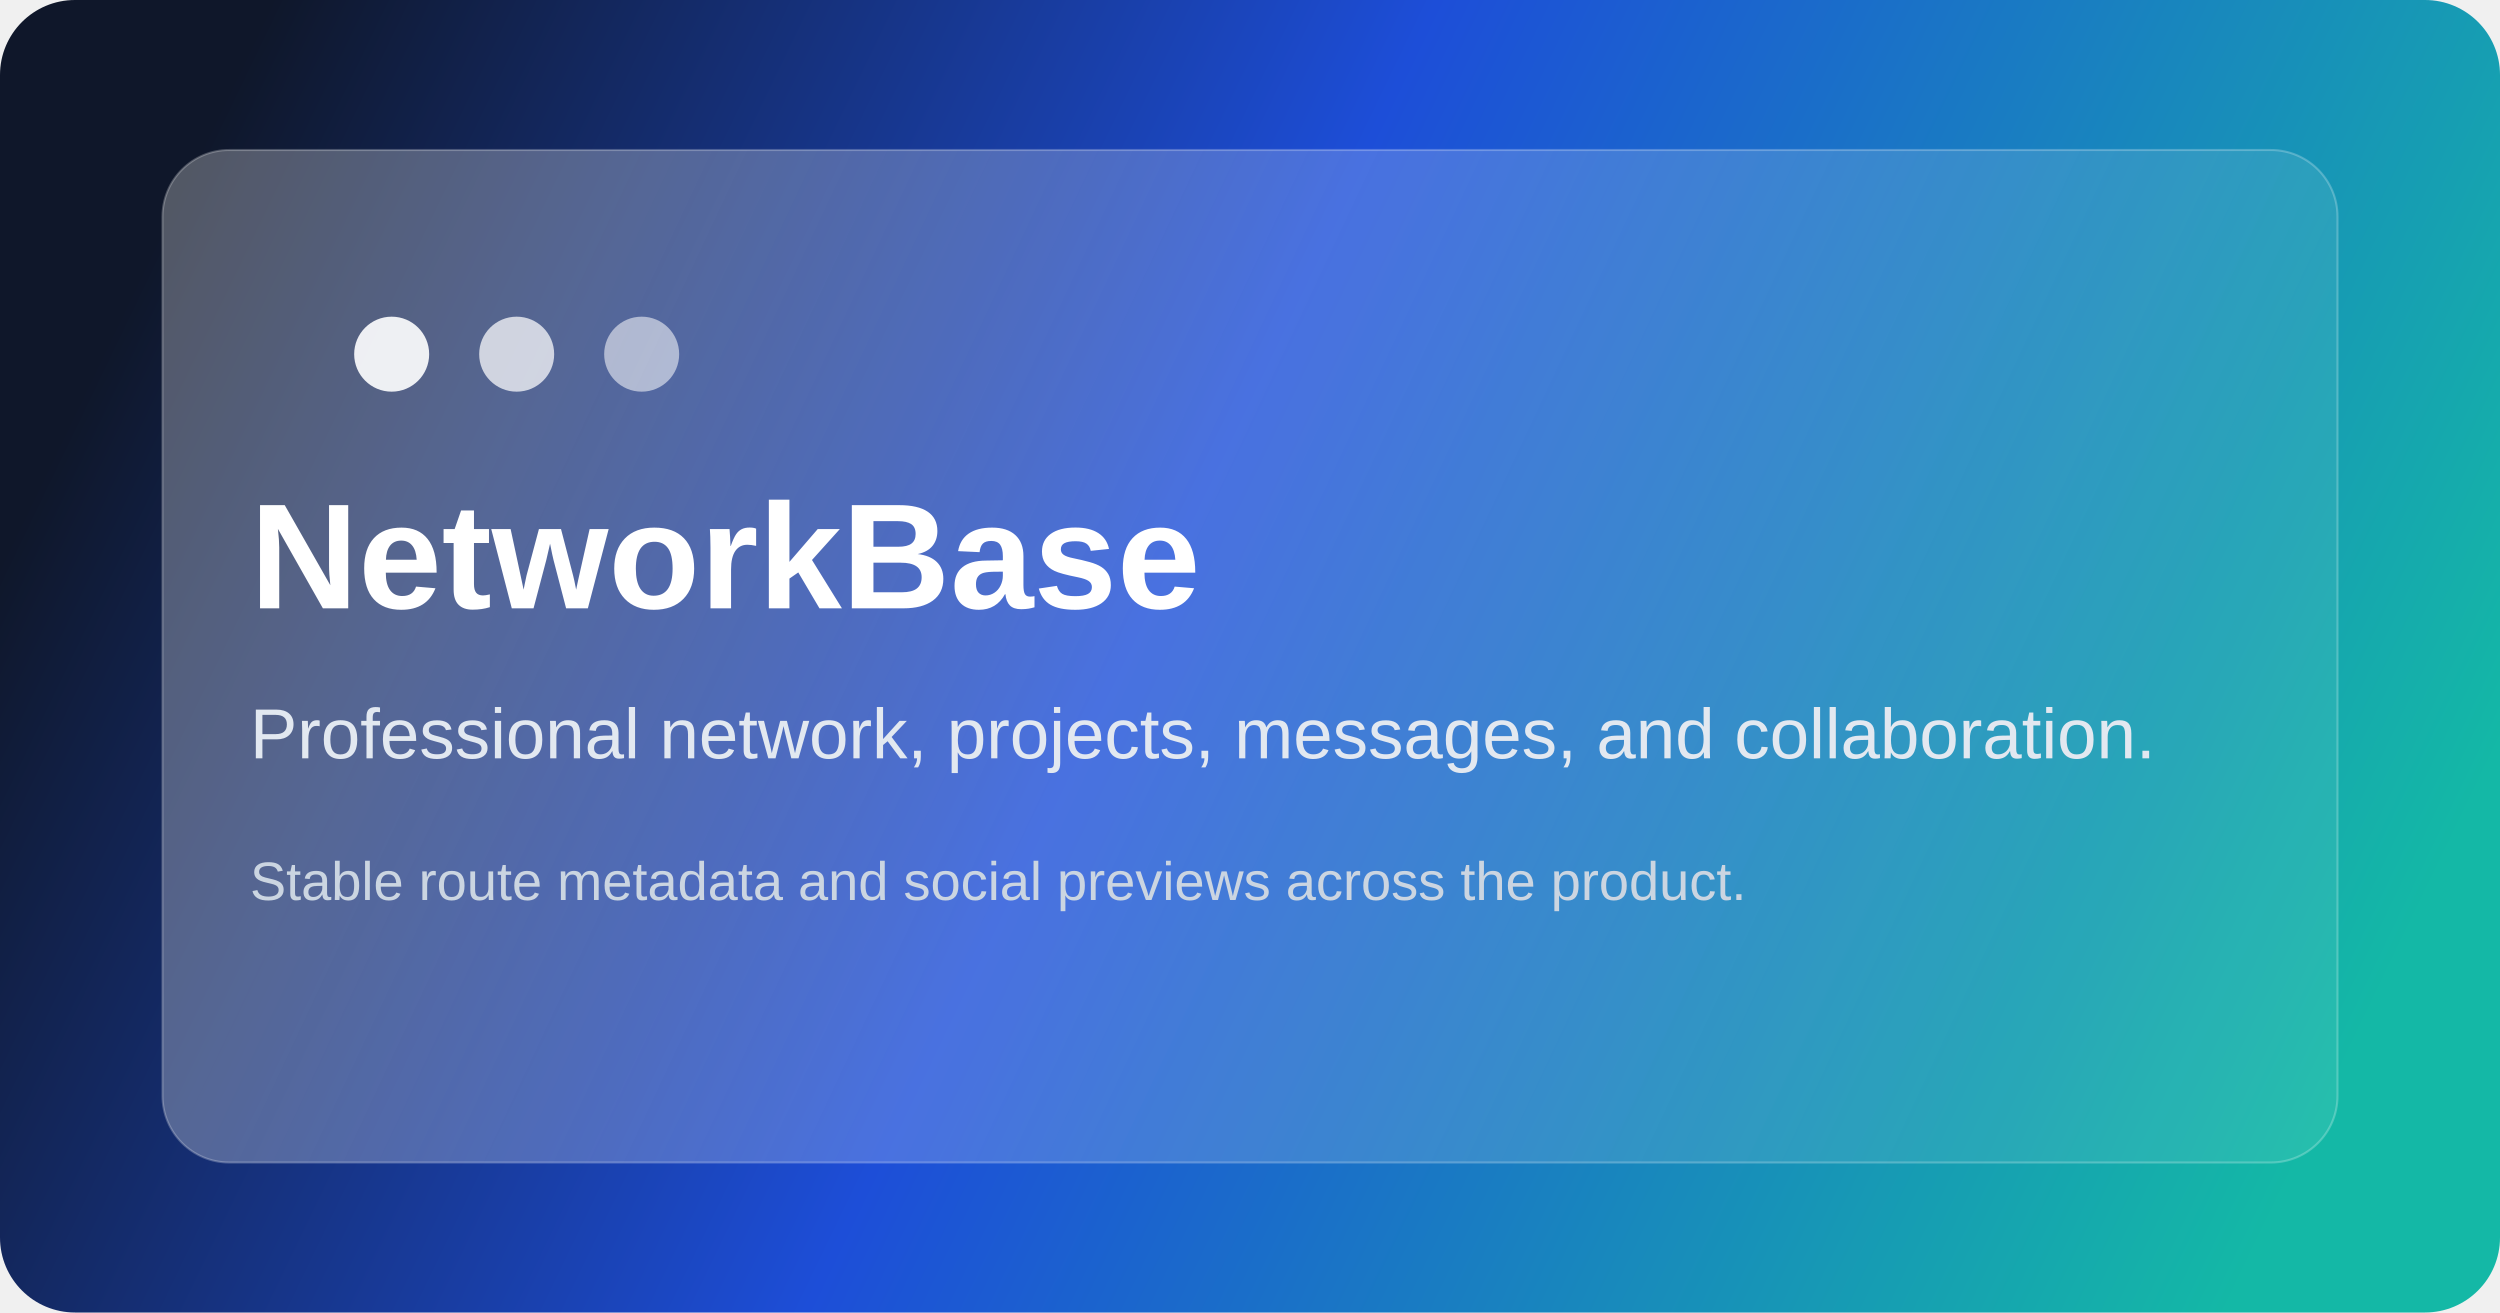
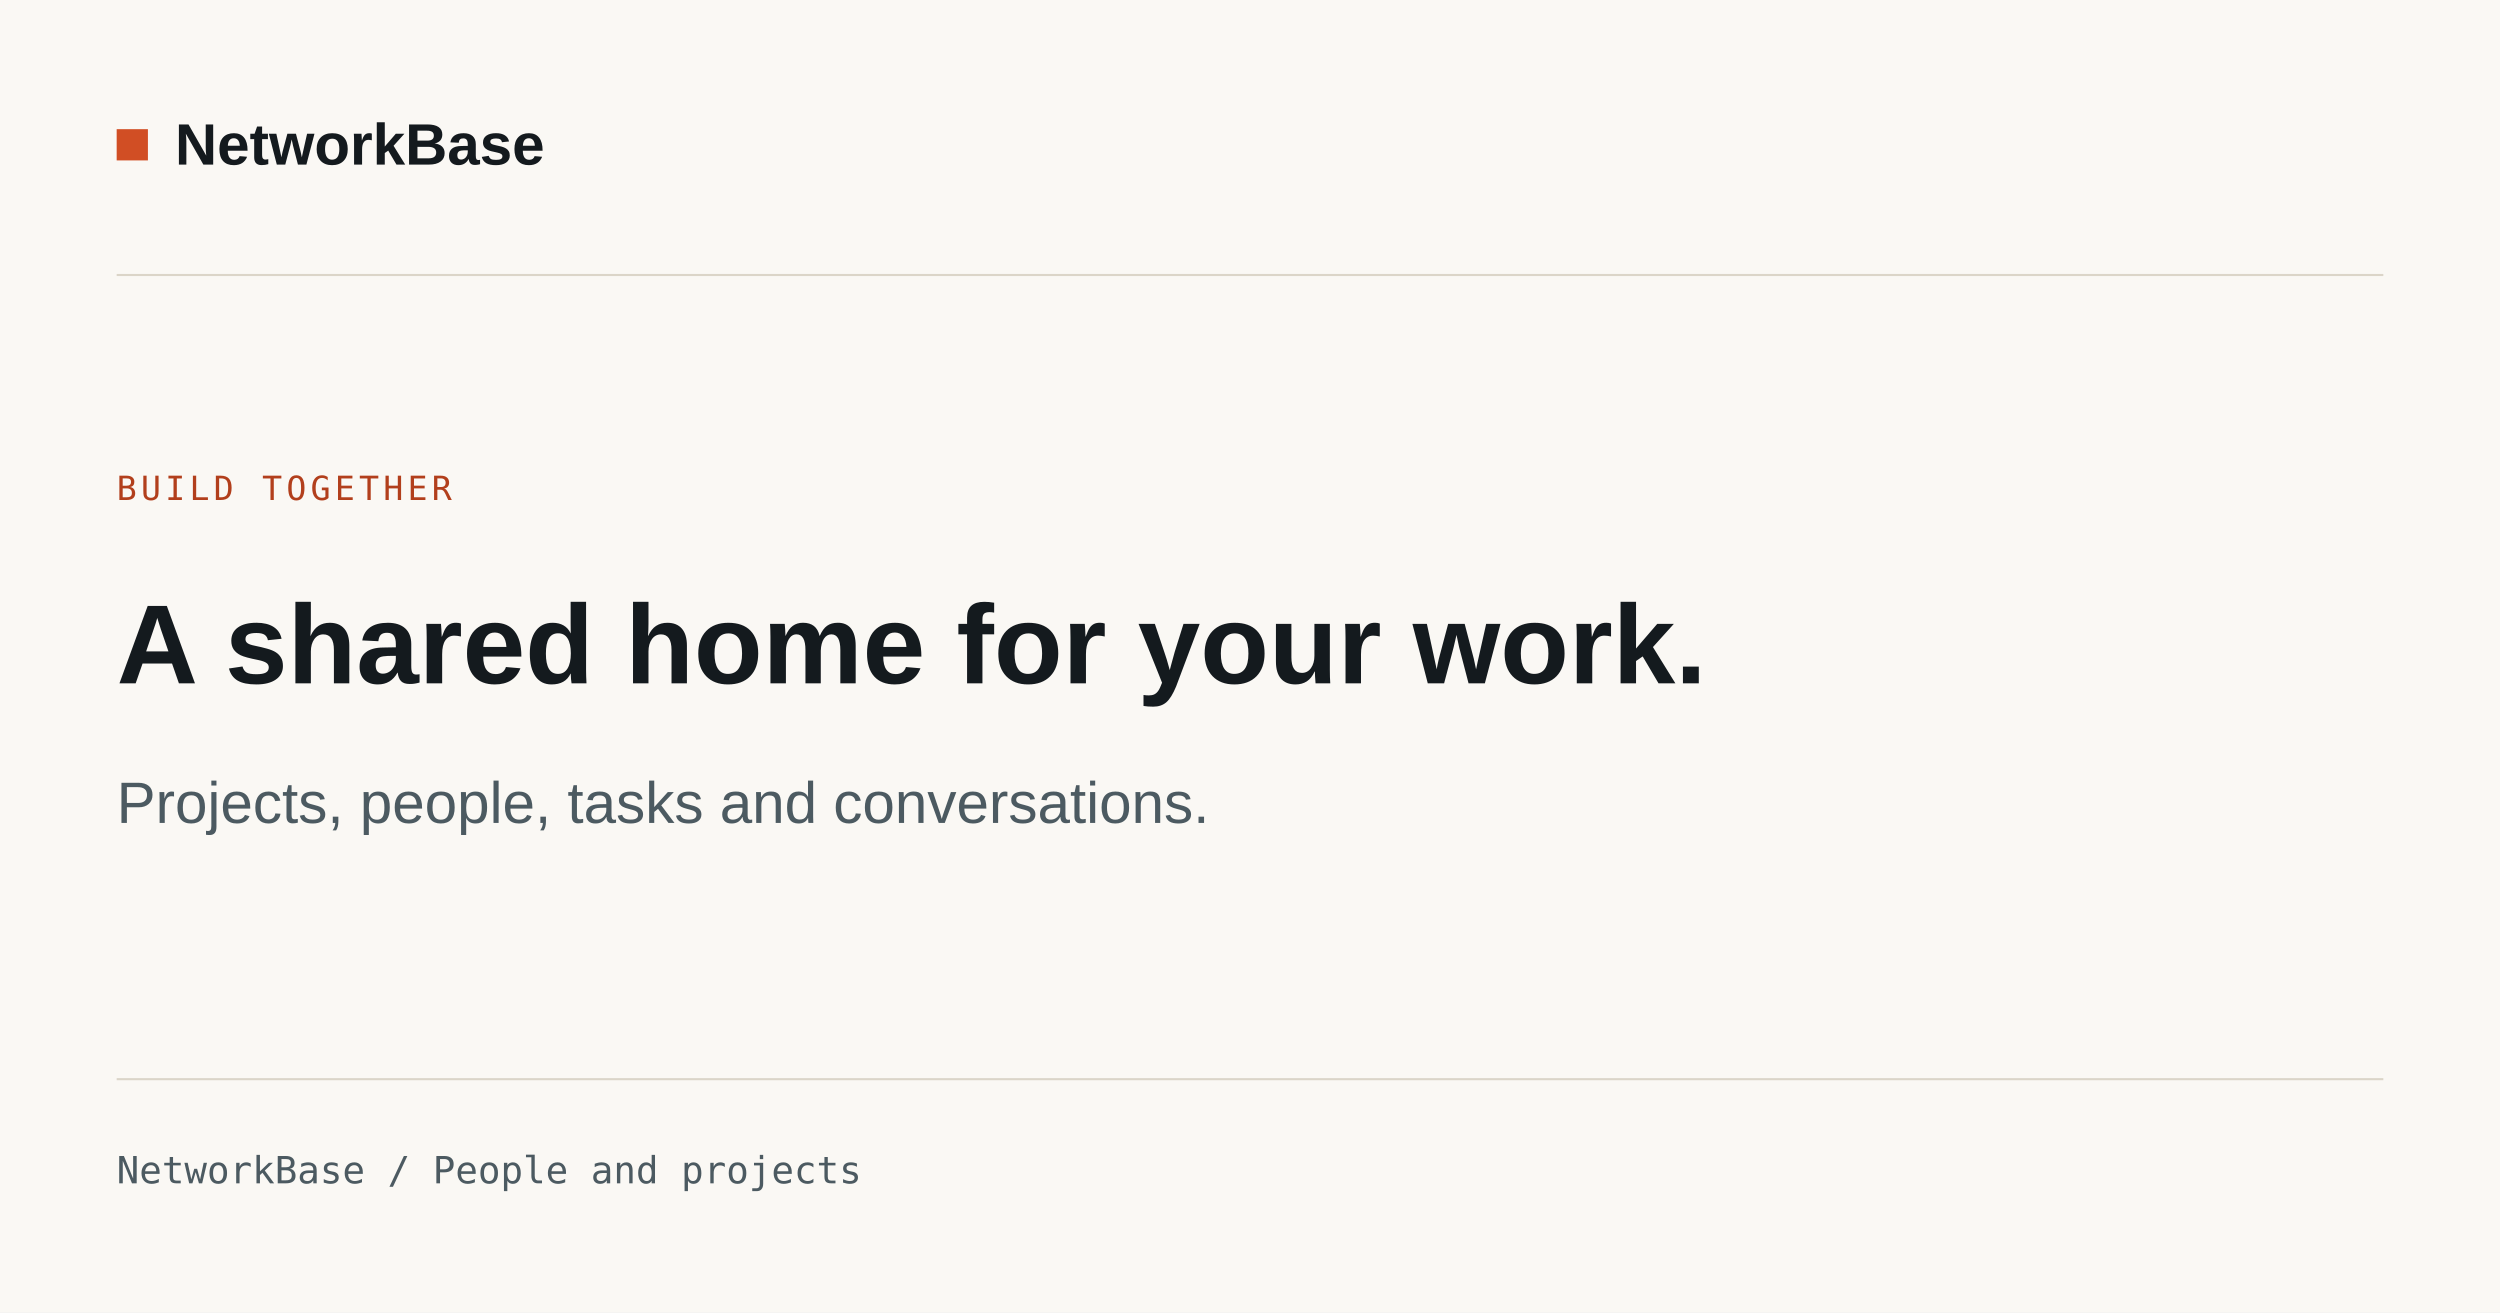
- <svg xmlns="http://www.w3.org/2000/svg" width="1200" height="630" viewBox="0 0 1200 630" fill="none">
-   <defs>
-     <linearGradient id="bg" x1="96" y1="72" x2="1104" y2="558" gradientUnits="userSpaceOnUse">
-       <stop stop-color="#0F172A" />
-       <stop offset="0.45" stop-color="#1D4ED8" />
-       <stop offset="1" stop-color="#14B8A6" />
-     </linearGradient>
-     <linearGradient id="accent" x1="248" y1="168" x2="952" y2="498" gradientUnits="userSpaceOnUse">
-       <stop stop-color="#FFFFFF" stop-opacity="0.28" />
-       <stop offset="1" stop-color="#FFFFFF" stop-opacity="0.08" />
-     </linearGradient>
-   </defs>
-   <rect width="1200" height="630" rx="36" fill="url(#bg)" />
-   <rect x="78" y="72" width="1044" height="486" rx="32" fill="url(#accent)" stroke="rgba(255,255,255,0.24)" />
-   <circle cx="188" cy="170" r="18" fill="#FFFFFF" fill-opacity="0.9" />
-   <circle cx="248" cy="170" r="18" fill="#FFFFFF" fill-opacity="0.72" />
-   <circle cx="308" cy="170" r="18" fill="#FFFFFF" fill-opacity="0.54" />
-   <text x="120" y="292" fill="#FFFFFF" font-size="72" font-family="Arial, Helvetica, sans-serif" font-weight="700">
-     NetworkBase
-   </text>
-   <text x="120" y="364" fill="#E2E8F0" font-size="34" font-family="Arial, Helvetica, sans-serif">
-     Professional network, projects, messages, and collaboration.
-   </text>
-   <text x="120" y="432" fill="#CBD5E1" font-size="26" font-family="Arial, Helvetica, sans-serif">
-     Stable route metadata and social previews across the product.
-   </text>
+ <svg xmlns="http://www.w3.org/2000/svg" width="1200" height="630" viewBox="0 0 1200 630">
+   <rect width="1200" height="630" fill="#FAF8F4" />
+   <rect x="56" y="62" width="15" height="15" fill="#D14E24" />
+   <text x="84" y="79" font-family="Instrument Sans,Arial,sans-serif" font-size="28" font-weight="600" fill="#141A1E">NetworkBase</text>
+   <path d="M56 132H1144M56 518H1144" stroke="#DBD5C8" />
+   <text x="56" y="240" font-family="JetBrains Mono,monospace" font-size="16" letter-spacing="2" fill="#B23F1C">BUILD TOGETHER</text>
+   <text x="56" y="328" font-family="Instrument Sans,Arial,sans-serif" font-size="54" font-weight="600" fill="#141A1E">A shared home for your work.</text>
+   <text x="56" y="395" font-family="Instrument Sans,Arial,sans-serif" font-size="28" fill="#4C5A61">Projects, people, tasks and conversations.</text>
+   <text x="56" y="568" font-family="JetBrains Mono,monospace" font-size="18" fill="#4C5A61">NetworkBase / People and projects</text>
</svg>
